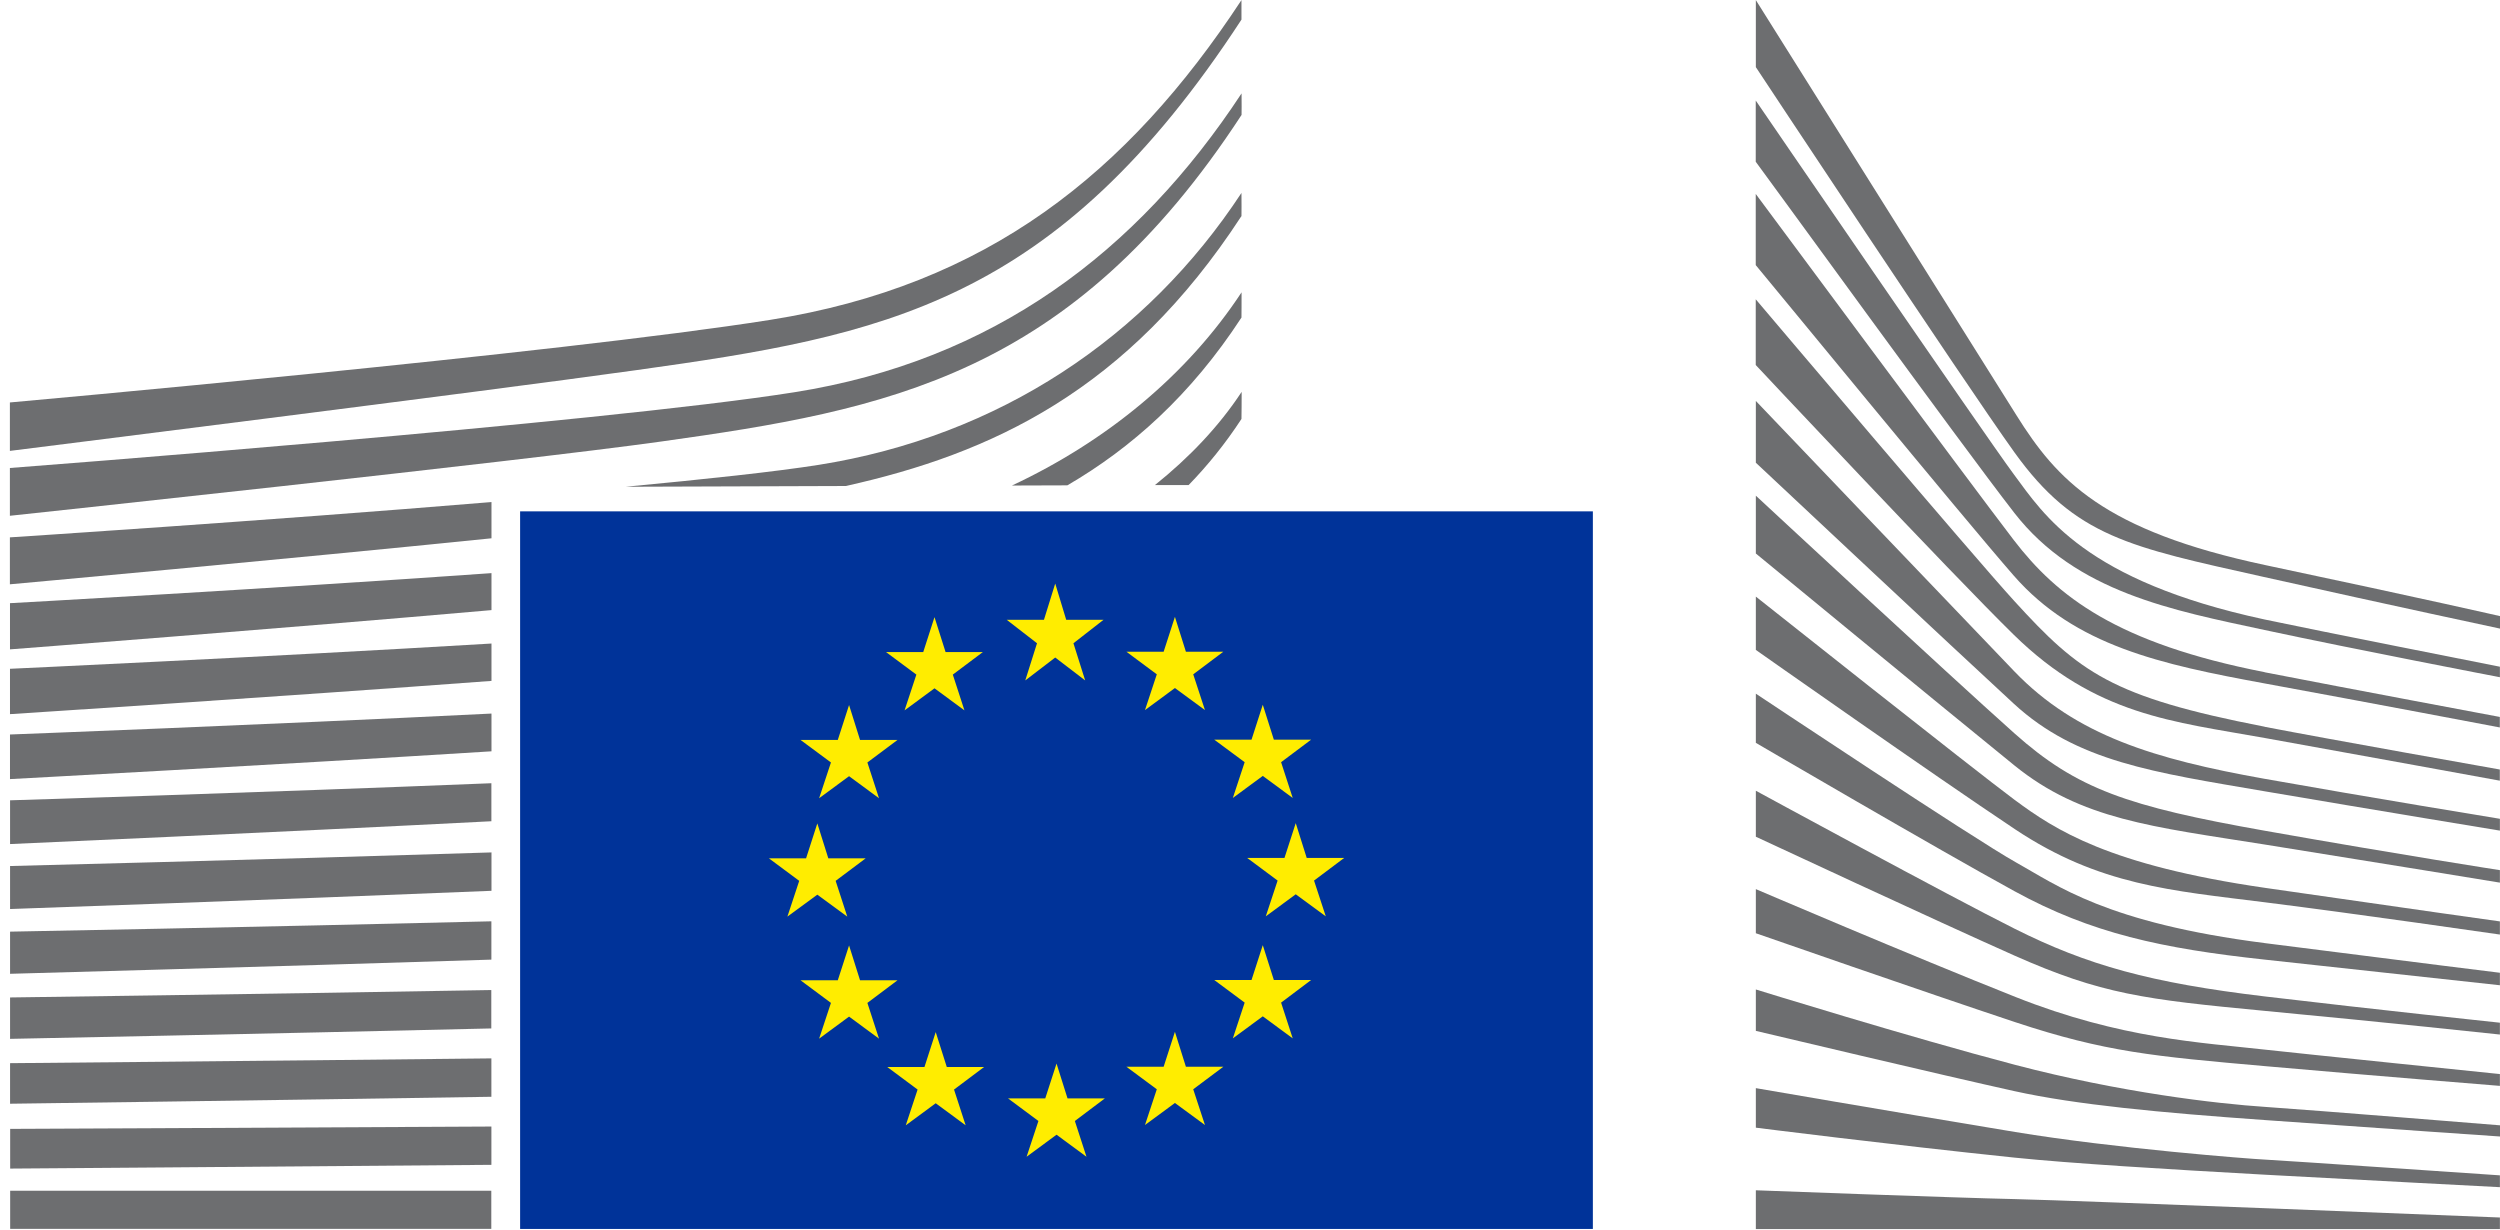
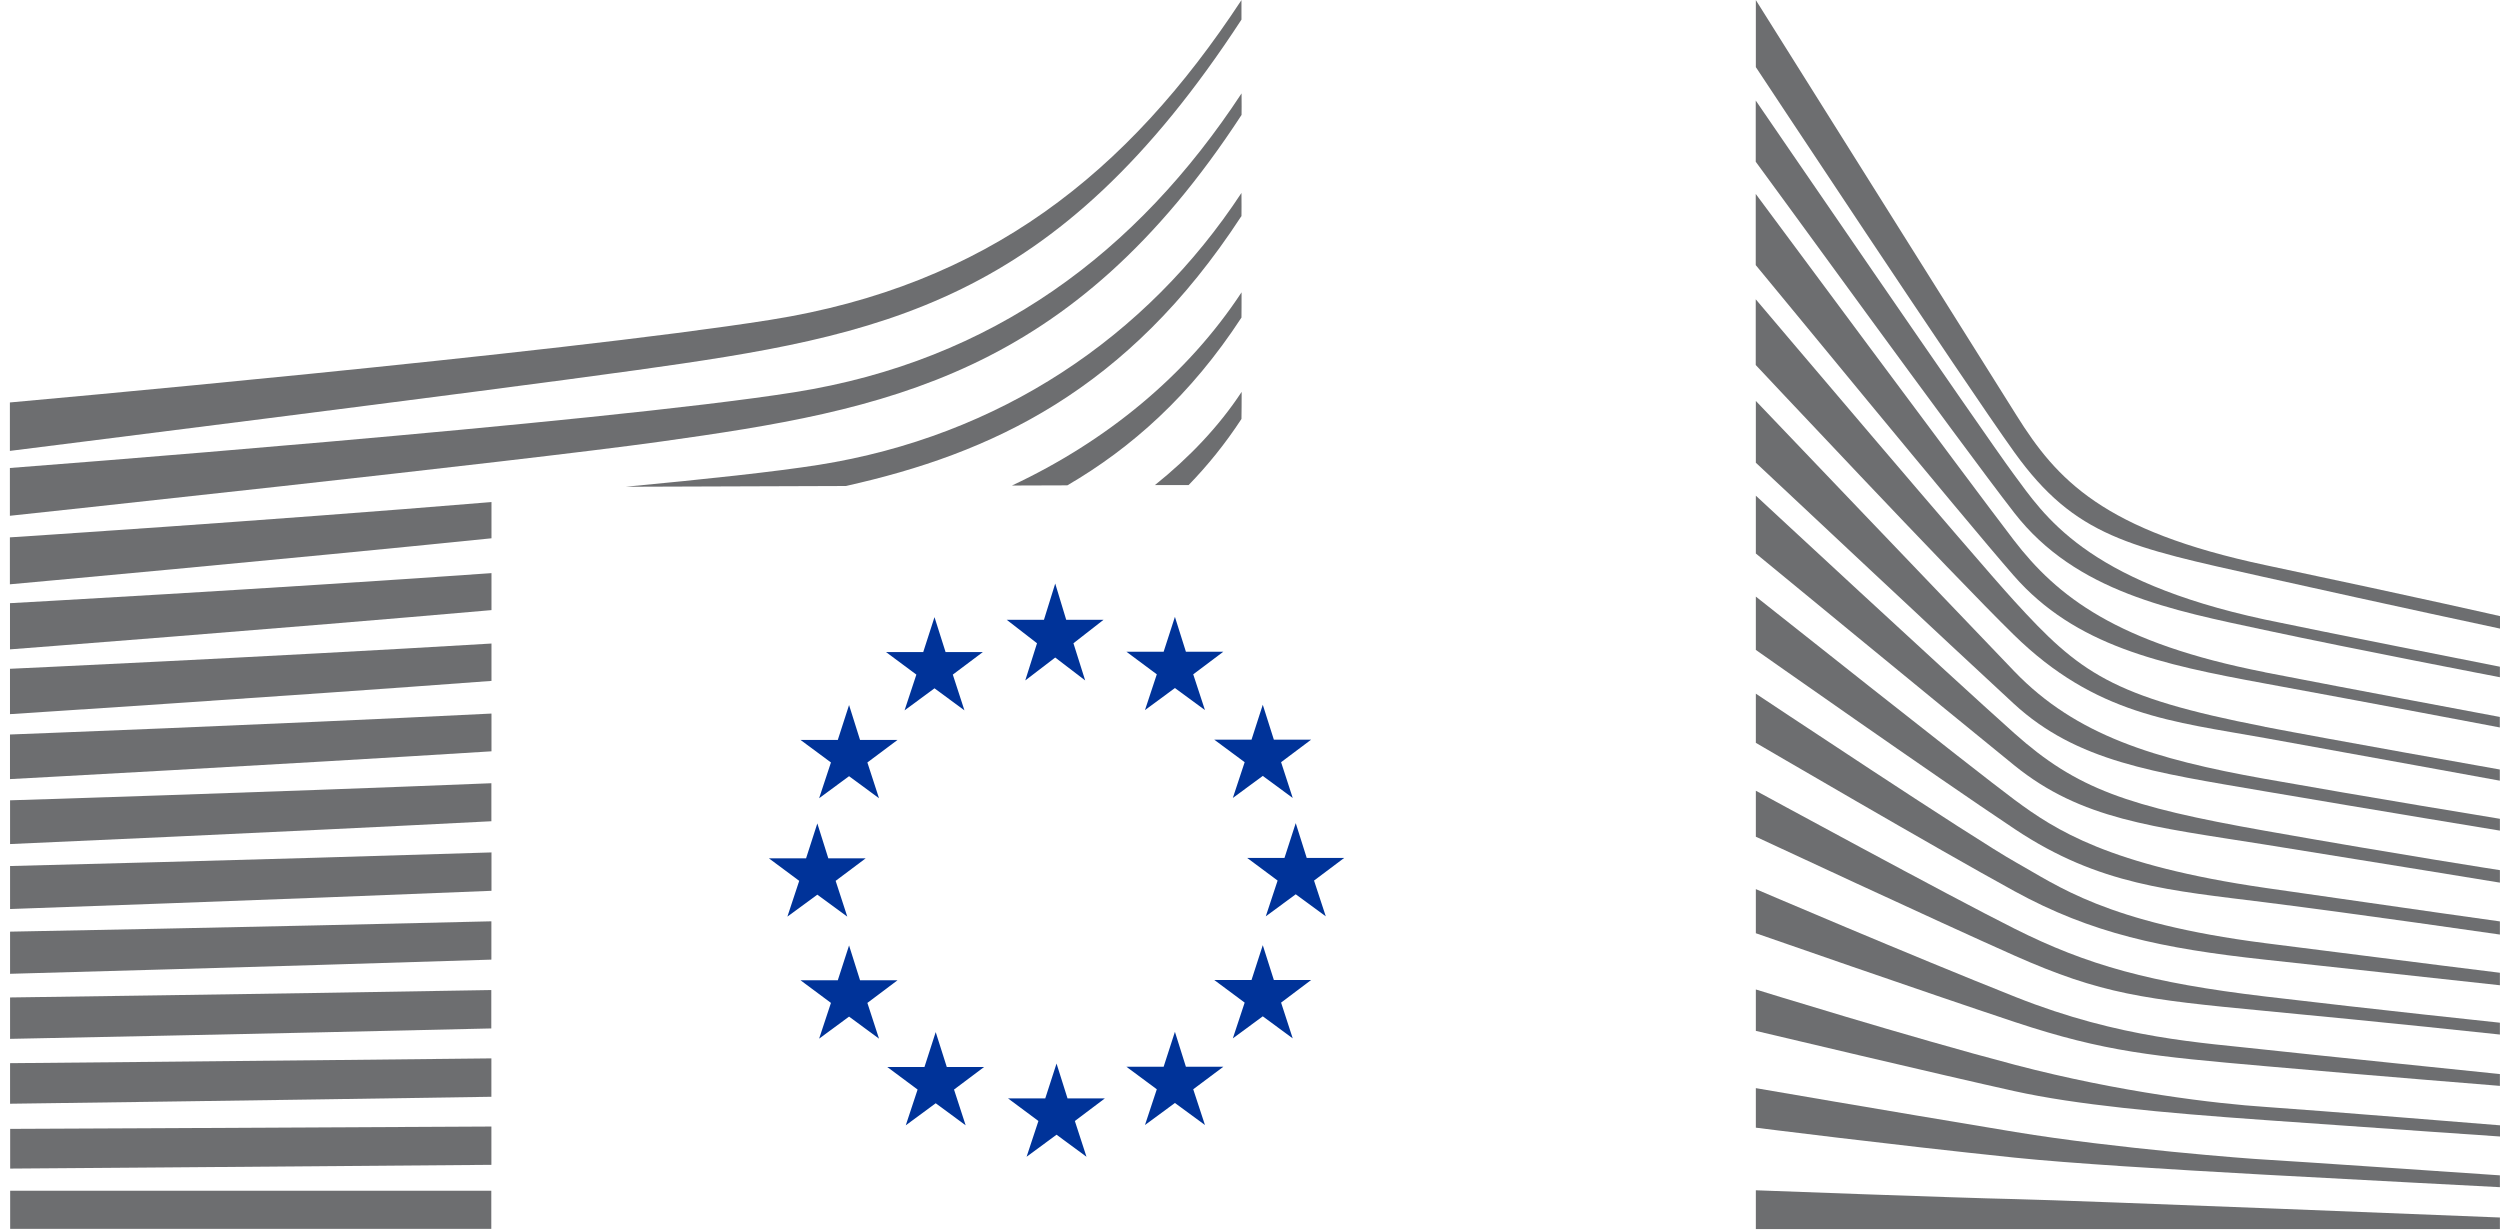
<svg xmlns="http://www.w3.org/2000/svg" width="179" height="88" viewBox="0 0 179 88" fill="none">
-   <path d="M114.049 36.613H113.975H37.24V87.993H113.975H114.049V36.613Z" fill="#003399" />
-   <path d="M76.34 44.376H79.015L76.858 46.057L77.698 48.719L75.554 47.079L73.409 48.719L74.25 46.057L72.079 44.376H74.747L75.554 41.782L76.34 44.376Z" fill="#FFED00" />
-   <path d="M76.434 78.644H79.11L76.959 80.263L77.792 82.824L75.648 81.245L73.504 82.824L74.351 80.263L72.173 78.644H74.841L75.648 76.15L76.434 78.644Z" fill="#FFED00" />
-   <path d="M84.91 76.378H87.592L85.435 77.992L86.275 80.552L84.124 78.973L81.98 80.552L82.827 77.992L80.649 76.378H83.317L84.124 73.878L84.91 76.378Z" fill="#FFED00" />
-   <path d="M84.91 46.662H87.592L85.435 48.282L86.275 50.843L84.124 49.263L81.98 50.843L82.827 48.282L80.649 46.662H83.317L84.124 44.168L84.91 46.662Z" fill="#FFED00" />
-   <path d="M91.208 52.96H93.877L91.726 54.573L92.559 57.134L90.415 55.555L88.271 57.134L89.118 54.573L86.94 52.96H89.609L90.415 50.46L91.208 52.96Z" fill="#FFED00" />
-   <path d="M91.208 70.168H93.877L91.726 71.787L92.559 74.348L90.415 72.769L88.271 74.348L89.118 71.787L86.94 70.168H89.609L90.415 67.674L91.208 70.168Z" fill="#FFED00" />
-   <path d="M93.561 61.429H96.243L94.085 63.049L94.926 65.61L92.775 64.031L90.63 65.61L91.477 63.049L89.3 61.429H91.968L92.775 58.936L93.561 61.429Z" fill="#FFED00" />
-   <path d="M67.703 46.689H70.371L68.221 48.302L69.054 50.863L66.91 49.283L64.766 50.863L65.612 48.302L63.441 46.689H66.103L66.91 44.188L67.703 46.689Z" fill="#FFED00" />
-   <path d="M61.579 52.98H64.261L62.104 54.593L62.937 57.154L60.793 55.575L58.649 57.154L59.496 54.593L57.318 52.98H59.986L60.793 50.48L61.579 52.98Z" fill="#FFED00" />
-   <path d="M59.307 61.456H61.983L59.832 63.069L60.665 65.63L58.521 64.058L56.377 65.63L57.224 63.069L55.053 61.456H57.715L58.521 58.956L59.307 61.456Z" fill="#FFED00" />
-   <path d="M61.579 70.188H64.261L62.104 71.808L62.937 74.368L60.793 72.789L58.649 74.368L59.496 71.808L57.318 70.188H59.986L60.793 67.694L61.579 70.188Z" fill="#FFED00" />
-   <path d="M67.79 76.398H70.459L68.308 78.012L69.141 80.573L66.997 78.993L64.853 80.573L65.7 78.012L63.529 76.398H66.191L66.997 73.898L67.79 76.398Z" fill="#FFED00" />
+   <path d="M114.049 36.613H113.975H37.24V87.993H113.975H114.049V36.613Z" fill="none" />
+   <path d="M76.34 44.376H79.015L76.858 46.057L77.698 48.719L75.554 47.079L73.409 48.719L74.25 46.057L72.079 44.376H74.747L75.554 41.782L76.34 44.376Z" fill="#003399" />
+   <path d="M76.434 78.644H79.11L76.959 80.263L77.792 82.824L75.648 81.245L73.504 82.824L74.351 80.263L72.173 78.644H74.841L75.648 76.15L76.434 78.644Z" fill="#003399" />
+   <path d="M84.91 76.378H87.592L85.435 77.992L86.275 80.552L84.124 78.973L81.98 80.552L82.827 77.992L80.649 76.378H83.317L84.124 73.878L84.91 76.378Z" fill="#003399" />
+   <path d="M84.91 46.662H87.592L85.435 48.282L86.275 50.843L84.124 49.263L81.98 50.843L82.827 48.282L80.649 46.662H83.317L84.124 44.168L84.91 46.662Z" fill="#003399" />
+   <path d="M91.208 52.96H93.877L91.726 54.573L92.559 57.134L90.415 55.555L88.271 57.134L89.118 54.573L86.94 52.96H89.609L90.415 50.46L91.208 52.96Z" fill="#003399" />
+   <path d="M91.208 70.168H93.877L91.726 71.787L92.559 74.348L90.415 72.769L88.271 74.348L89.118 71.787L86.94 70.168H89.609L90.415 67.674L91.208 70.168Z" fill="#003399" />
+   <path d="M93.561 61.429H96.243L94.085 63.049L94.926 65.61L92.775 64.031L90.63 65.61L91.477 63.049L89.3 61.429H91.968L92.775 58.936L93.561 61.429Z" fill="#003399" />
+   <path d="M67.703 46.689H70.371L68.221 48.302L69.054 50.863L66.91 49.283L64.766 50.863L65.612 48.302L63.441 46.689H66.103L66.91 44.188L67.703 46.689Z" fill="#003399" />
+   <path d="M61.579 52.98H64.261L62.104 54.593L62.937 57.154L60.793 55.575L58.649 57.154L59.496 54.593L57.318 52.98H59.986L60.793 50.48L61.579 52.98Z" fill="#003399" />
+   <path d="M59.307 61.456H61.983L59.832 63.069L60.665 65.63L58.521 64.058L56.377 65.63L57.224 63.069L55.053 61.456H57.715L58.521 58.956L59.307 61.456Z" fill="#003399" />
+   <path d="M61.579 70.188H64.261L62.104 71.808L62.937 74.368L60.793 72.789L58.649 74.368L59.496 71.808L57.318 70.188H59.986L60.793 67.694L61.579 70.188Z" fill="#003399" />
+   <path d="M67.79 76.398H70.459L68.308 78.012L69.141 80.573L66.997 78.993L64.853 80.573L65.7 78.012L63.529 76.398H66.191L66.997 73.898L67.79 76.398Z" fill="#003399" />
  <path d="M125.718 0.007C125.718 0.007 141.493 25.139 144.384 29.743C147.267 34.348 150.568 37.998 162.243 40.471C173.919 42.945 179 44.114 179 44.114V45.008C179 45.008 171.579 43.429 162.035 41.298C152.49 39.167 148.585 38.448 144.236 32.392C140.613 27.35 125.718 4.806 125.718 4.806V0V0.007Z" fill="#6D6E70" />
  <path d="M125.718 28.708C125.718 28.708 140.082 43.758 144.236 48.08C148.645 52.664 154.285 54.358 162.109 55.756C169.576 57.087 178.993 58.626 178.993 58.626V59.473C178.993 59.473 170.148 58.021 162.109 56.65C154.224 55.299 148.706 54.546 144.189 50.386C140.142 46.662 125.718 33.131 125.718 33.131V28.701V28.708Z" fill="#6D6E70" />
  <path d="M125.718 35.49C125.718 35.49 139.376 48.174 144.236 52.51C148.706 56.496 152.329 57.739 162.156 59.48C171.983 61.221 178.993 62.303 178.993 62.303V63.197C178.993 63.197 170.101 61.739 162.109 60.461C154.117 59.191 149.022 58.687 144.236 54.809C138.717 50.332 125.718 39.631 125.718 39.631V35.484V35.49Z" fill="#6D6E70" />
  <path d="M125.718 42.716C125.718 42.716 141.319 55.097 144.236 57.262C147.153 59.426 151.011 61.954 162.203 63.574C173.3 65.18 178.993 65.973 178.993 65.973V66.914C178.993 66.914 168.931 65.456 162.203 64.609C155.474 63.762 150.319 63.399 144.283 59.379C138.408 55.467 125.718 46.534 125.718 46.534V42.716Z" fill="#6D6E70" />
  <path d="M125.718 49.666C125.718 49.666 141.366 60.085 144.33 61.739C147.294 63.385 150.776 66.074 162.203 67.532C173.63 68.991 178.993 69.65 178.993 69.65V70.544C178.993 70.544 169.543 69.509 162.156 68.709C154.775 67.909 149.741 66.827 144.236 63.809C138.731 60.797 125.718 53.188 125.718 53.188V49.666Z" fill="#6D6E70" />
  <path d="M125.718 56.617C125.718 56.617 139.551 64.145 144.236 66.491C149.458 69.112 153.975 70.369 162.156 71.344C170.188 72.298 178.993 73.226 178.993 73.226V74.073C178.993 74.073 170.853 73.199 162.156 72.379C153.532 71.559 150.46 71.182 144.236 68.42C138.67 65.946 125.718 59.91 125.718 59.91V56.61V56.617Z" fill="#6D6E70" />
  <path d="M125.718 63.661C125.718 63.661 136.647 68.339 144.33 71.391C151.885 74.389 157.659 74.644 162.25 75.162C164.273 75.39 178.993 76.903 178.993 76.903V77.749C178.993 77.749 170.201 77.044 162.203 76.338C154.204 75.632 150.756 75.33 144.283 73.185C137.729 71.008 125.718 66.82 125.718 66.82V63.667V63.661Z" fill="#6D6E70" />
  <path d="M125.718 70.846C125.718 70.846 136.755 74.268 144.283 76.244C151.811 78.22 158.721 79.027 162.203 79.255C165.685 79.49 179 80.573 179 80.573V81.373C179 81.373 171.425 80.855 162.156 80.196C154.661 79.665 148.645 79.1 144.236 78.126C139.356 77.05 125.718 73.811 125.718 73.811V70.846Z" fill="#6D6E70" />
  <path d="M125.718 77.911C125.718 77.911 134.745 79.47 144.283 81.05C151.435 82.233 161.121 82.979 162.156 83.026C163.191 83.073 178.993 84.155 178.993 84.155V85.002C178.993 85.002 168.877 84.478 162.156 84.108C155.152 83.718 148.188 83.295 144.236 82.885C135.377 81.964 125.718 80.741 125.718 80.741V77.911Z" fill="#6D6E70" />
  <path d="M125.718 85.224C125.718 85.224 139.954 85.762 144.283 85.856C148.612 85.95 178.993 87.173 178.993 87.173V88H125.718V85.224Z" fill="#6D6E70" />
  <path d="M162.149 44.356C149.263 41.58 146.346 36.868 144.182 33.951C142.017 31.027 125.711 7.199 125.711 7.199V11.581C126.356 12.422 140.31 31.686 144.229 36.727C148.645 42.407 155.562 43.697 162.149 45.109C168.729 46.521 178.993 48.49 178.993 48.49V47.737C178.993 47.737 165.483 45.069 162.149 44.356Z" fill="#6D6E70" />
  <path d="M162.149 48.127C151.569 46.057 147.287 42.709 144.182 38.663C141.076 34.61 125.711 13.887 125.711 13.887V18.982C126.356 19.741 140.411 36.895 144.182 41.211C148.578 46.245 154.715 47.569 162.149 48.934C169.583 50.298 178.987 52.086 178.987 52.086V51.333C178.987 51.333 168.252 49.324 162.149 48.134V48.127Z" fill="#6D6E70" />
  <path d="M162.149 52.032C151.145 49.895 148.887 48.141 144.229 43.039C141.298 39.833 126.343 22.175 125.711 21.429V26.134C125.711 26.134 139.685 41.042 144.182 45.445C150.077 51.226 155.609 51.663 162.149 52.839C168.689 54.015 178.987 55.897 178.987 55.897V55.097C178.987 55.097 166.552 52.893 162.149 52.039V52.032Z" fill="#6D6E70" />
  <path d="M0.715 36.929C0.715 36.929 37.146 33.044 47.35 31.612C63.482 29.354 76.683 26.947 88.896 8.227C88.896 8.227 88.91 7.165 88.896 6.688C81.415 18.068 71.097 25.831 56.888 28.083C43.007 30.288 0.708 33.508 0.708 33.508V36.929H0.715Z" fill="#6D6E70" />
  <path d="M0.708 32.284C0.708 32.284 34.471 28.056 45.595 26.497C63.193 24.037 75.567 21.825 88.889 1.405C88.889 1.405 88.896 0.524 88.889 0.007C80.729 12.422 70.654 20.441 55.154 22.901C40.01 25.307 0.708 28.816 0.708 28.816V32.291V32.284Z" fill="#6D6E70" />
  <path d="M35.177 85.257H0.728V87.987H35.177V85.257Z" fill="#6D6E70" />
  <path d="M88.889 30.006C88.889 30.006 88.91 28.399 88.903 28.056C87.283 30.523 85.152 32.761 82.692 34.731H85.105C86.463 33.333 87.733 31.767 88.883 30.006H88.889Z" fill="#6D6E70" />
  <path d="M88.889 22.746C88.889 22.746 88.903 21.321 88.896 20.931C84.991 26.873 79.177 31.619 72.455 34.764L76.421 34.751C81.005 32.083 85.267 28.291 88.883 22.746H88.889Z" fill="#6D6E70" />
  <path d="M88.889 15.487C88.889 15.487 88.903 14.243 88.889 13.813C82.094 24.158 71.528 31.236 58.608 33.286C55.55 33.77 50.569 34.307 44.782 34.852L60.558 34.798C70.97 32.479 80.716 27.996 88.876 15.487H88.889Z" fill="#6D6E70" />
  <path d="M35.184 80.66C17.606 80.754 0.728 80.828 0.728 80.828V83.671C0.728 83.671 18.406 83.543 35.184 83.402V80.66Z" fill="#6D6E70" />
  <path d="M35.183 75.78C17.727 75.975 0.721 76.123 0.721 76.123V79.027C0.721 79.027 18.581 78.791 35.183 78.529V75.78Z" fill="#6D6E70" />
  <path d="M35.177 70.887C17.848 71.189 0.721 71.418 0.721 71.418V74.382C0.721 74.382 18.769 74.026 35.177 73.636V70.887Z" fill="#6D6E70" />
  <path d="M35.183 65.966C17.983 66.39 0.721 66.706 0.721 66.706V69.724C0.721 69.724 18.977 69.226 35.183 68.709V65.96V65.966Z" fill="#6D6E70" />
  <path d="M35.19 61.033C18.117 61.577 0.721 62.007 0.721 62.007V65.086C0.721 65.086 19.199 64.441 35.19 63.782V61.039V61.033Z" fill="#6D6E70" />
  <path d="M35.183 56.079C18.245 56.764 0.721 57.302 0.721 57.302V60.434C0.721 60.434 19.428 59.614 35.183 58.801V56.072V56.079Z" fill="#6D6E70" />
  <path d="M35.19 51.091C18.379 51.925 0.715 52.59 0.715 52.59V55.783C0.715 55.783 19.67 54.768 35.19 53.794V51.091Z" fill="#6D6E70" />
  <path d="M35.19 46.077C18.507 47.072 0.715 47.885 0.715 47.885V51.132C0.715 51.132 19.925 49.895 35.19 48.752V46.077Z" fill="#6D6E70" />
  <path d="M35.19 41.036C18.621 42.205 0.715 43.187 0.715 43.187V46.494C0.715 46.494 20.181 45.002 35.19 43.684V41.042V41.036Z" fill="#6D6E70" />
  <path d="M35.19 35.947C18.722 37.312 0.708 38.475 0.708 38.475V41.836C0.708 41.836 20.436 40.048 35.19 38.542V35.947Z" fill="#6D6E70" />
</svg>
